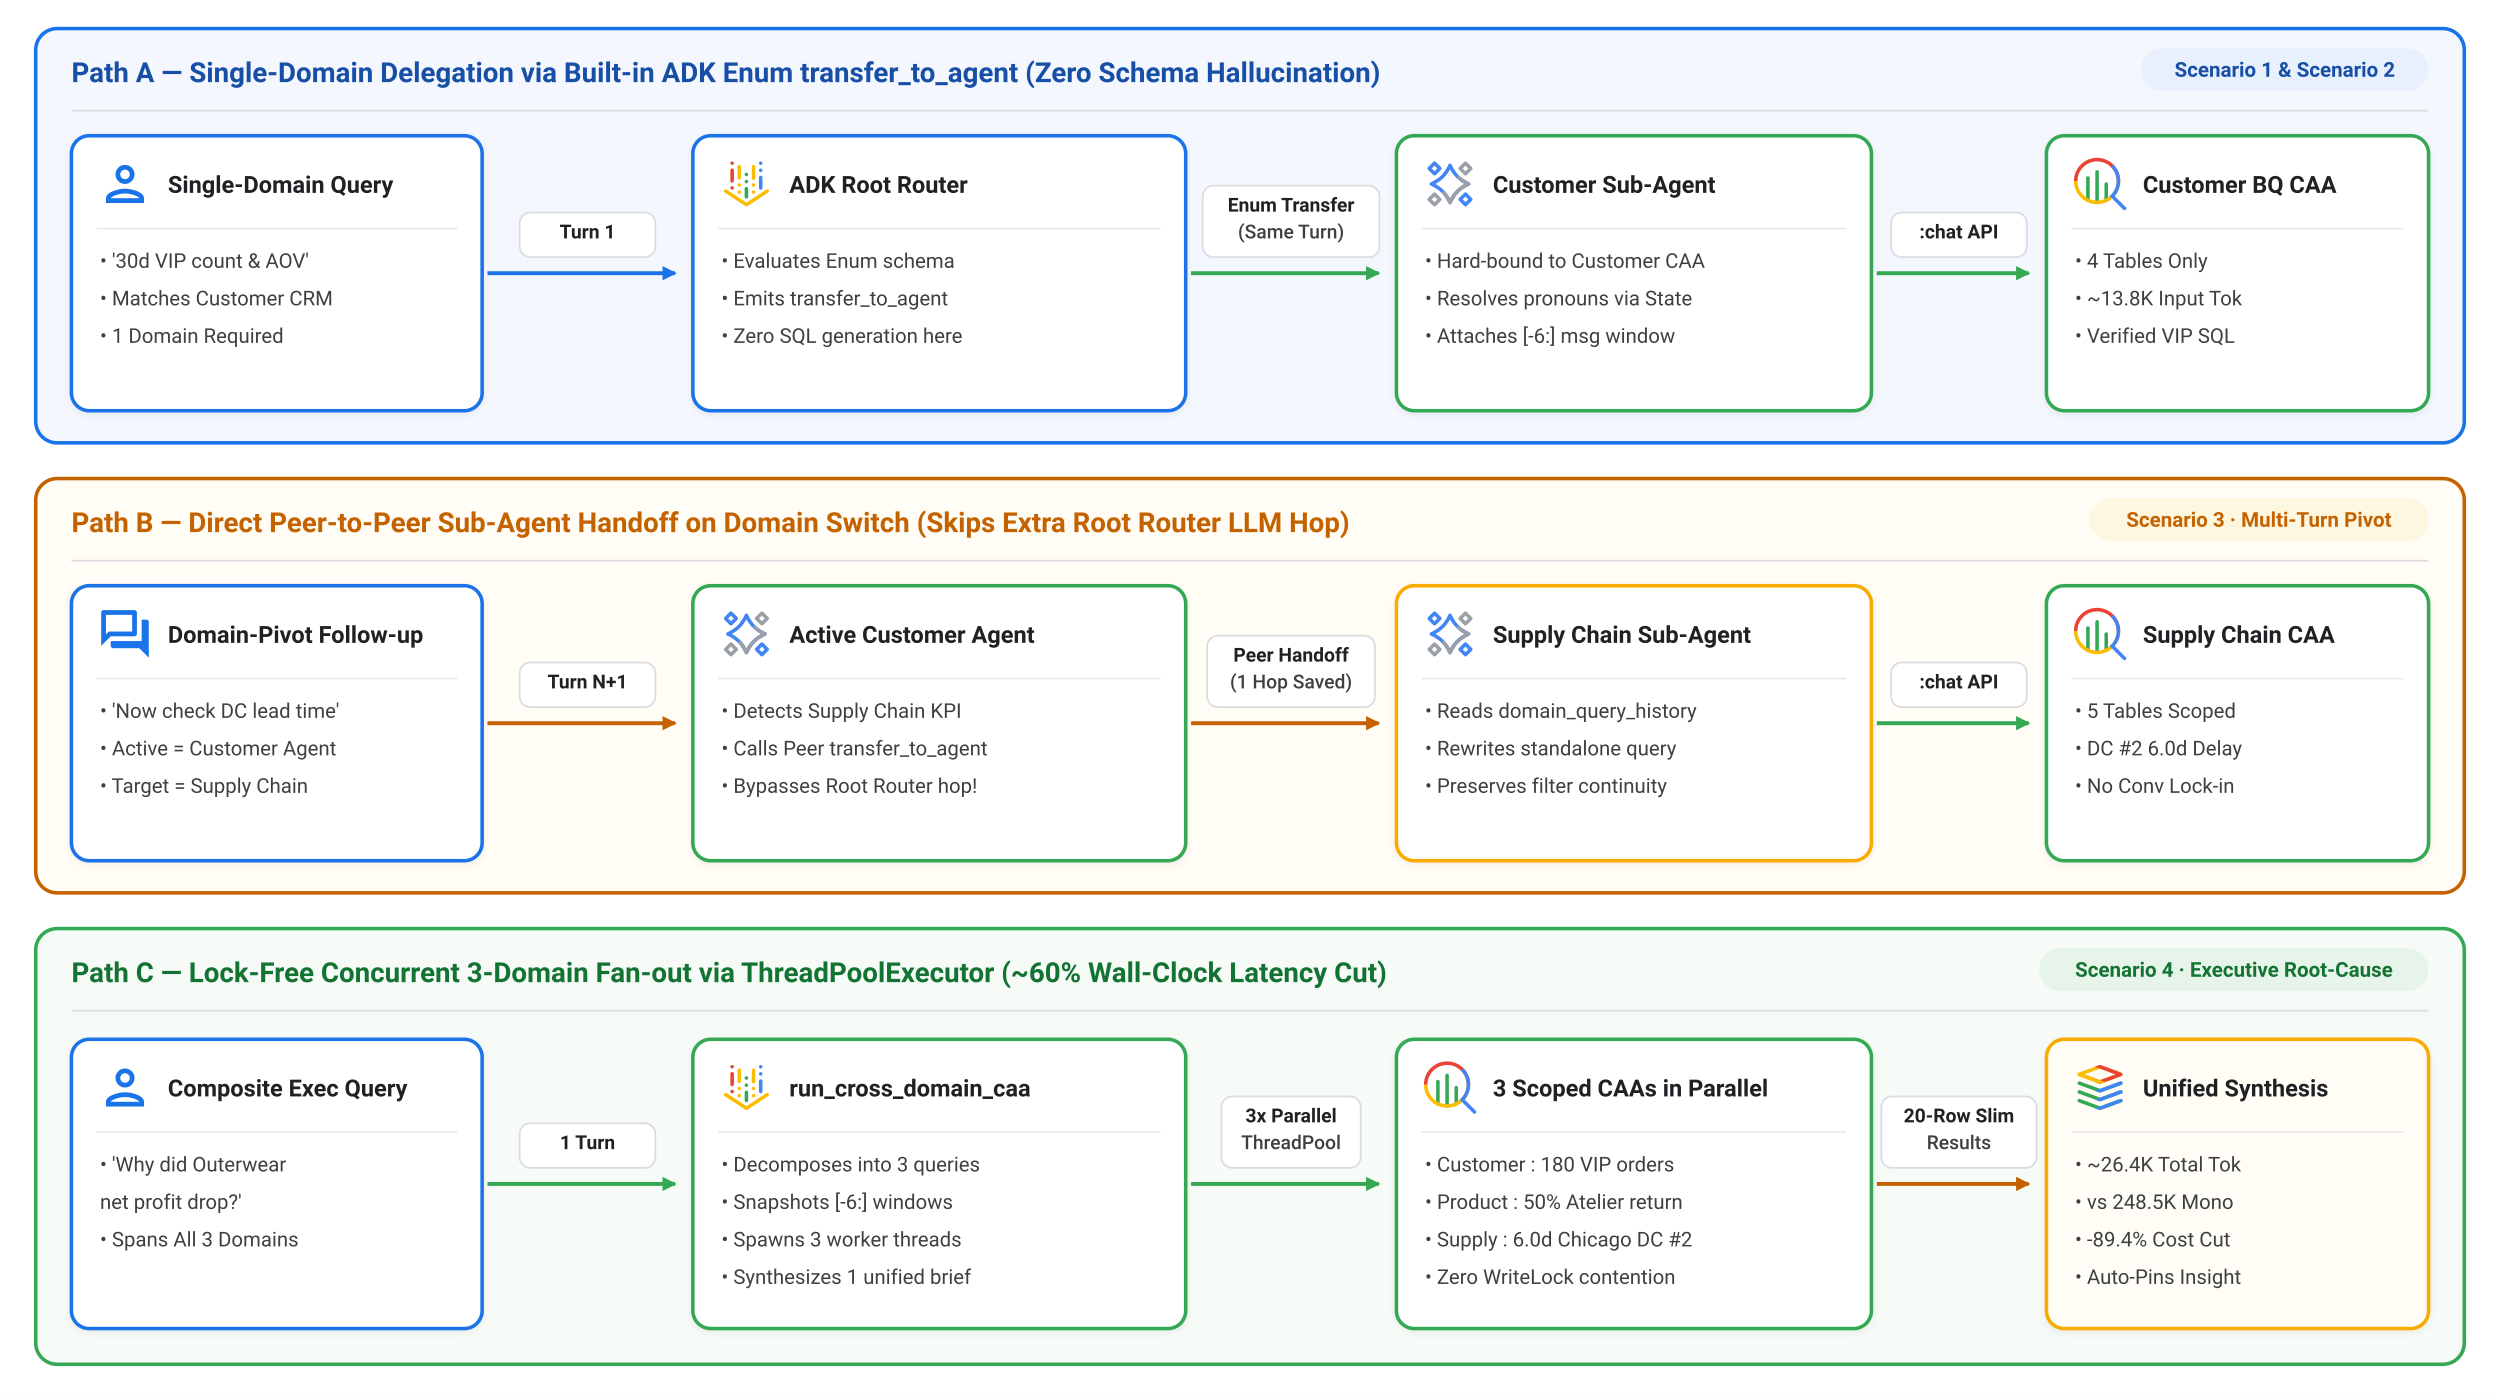
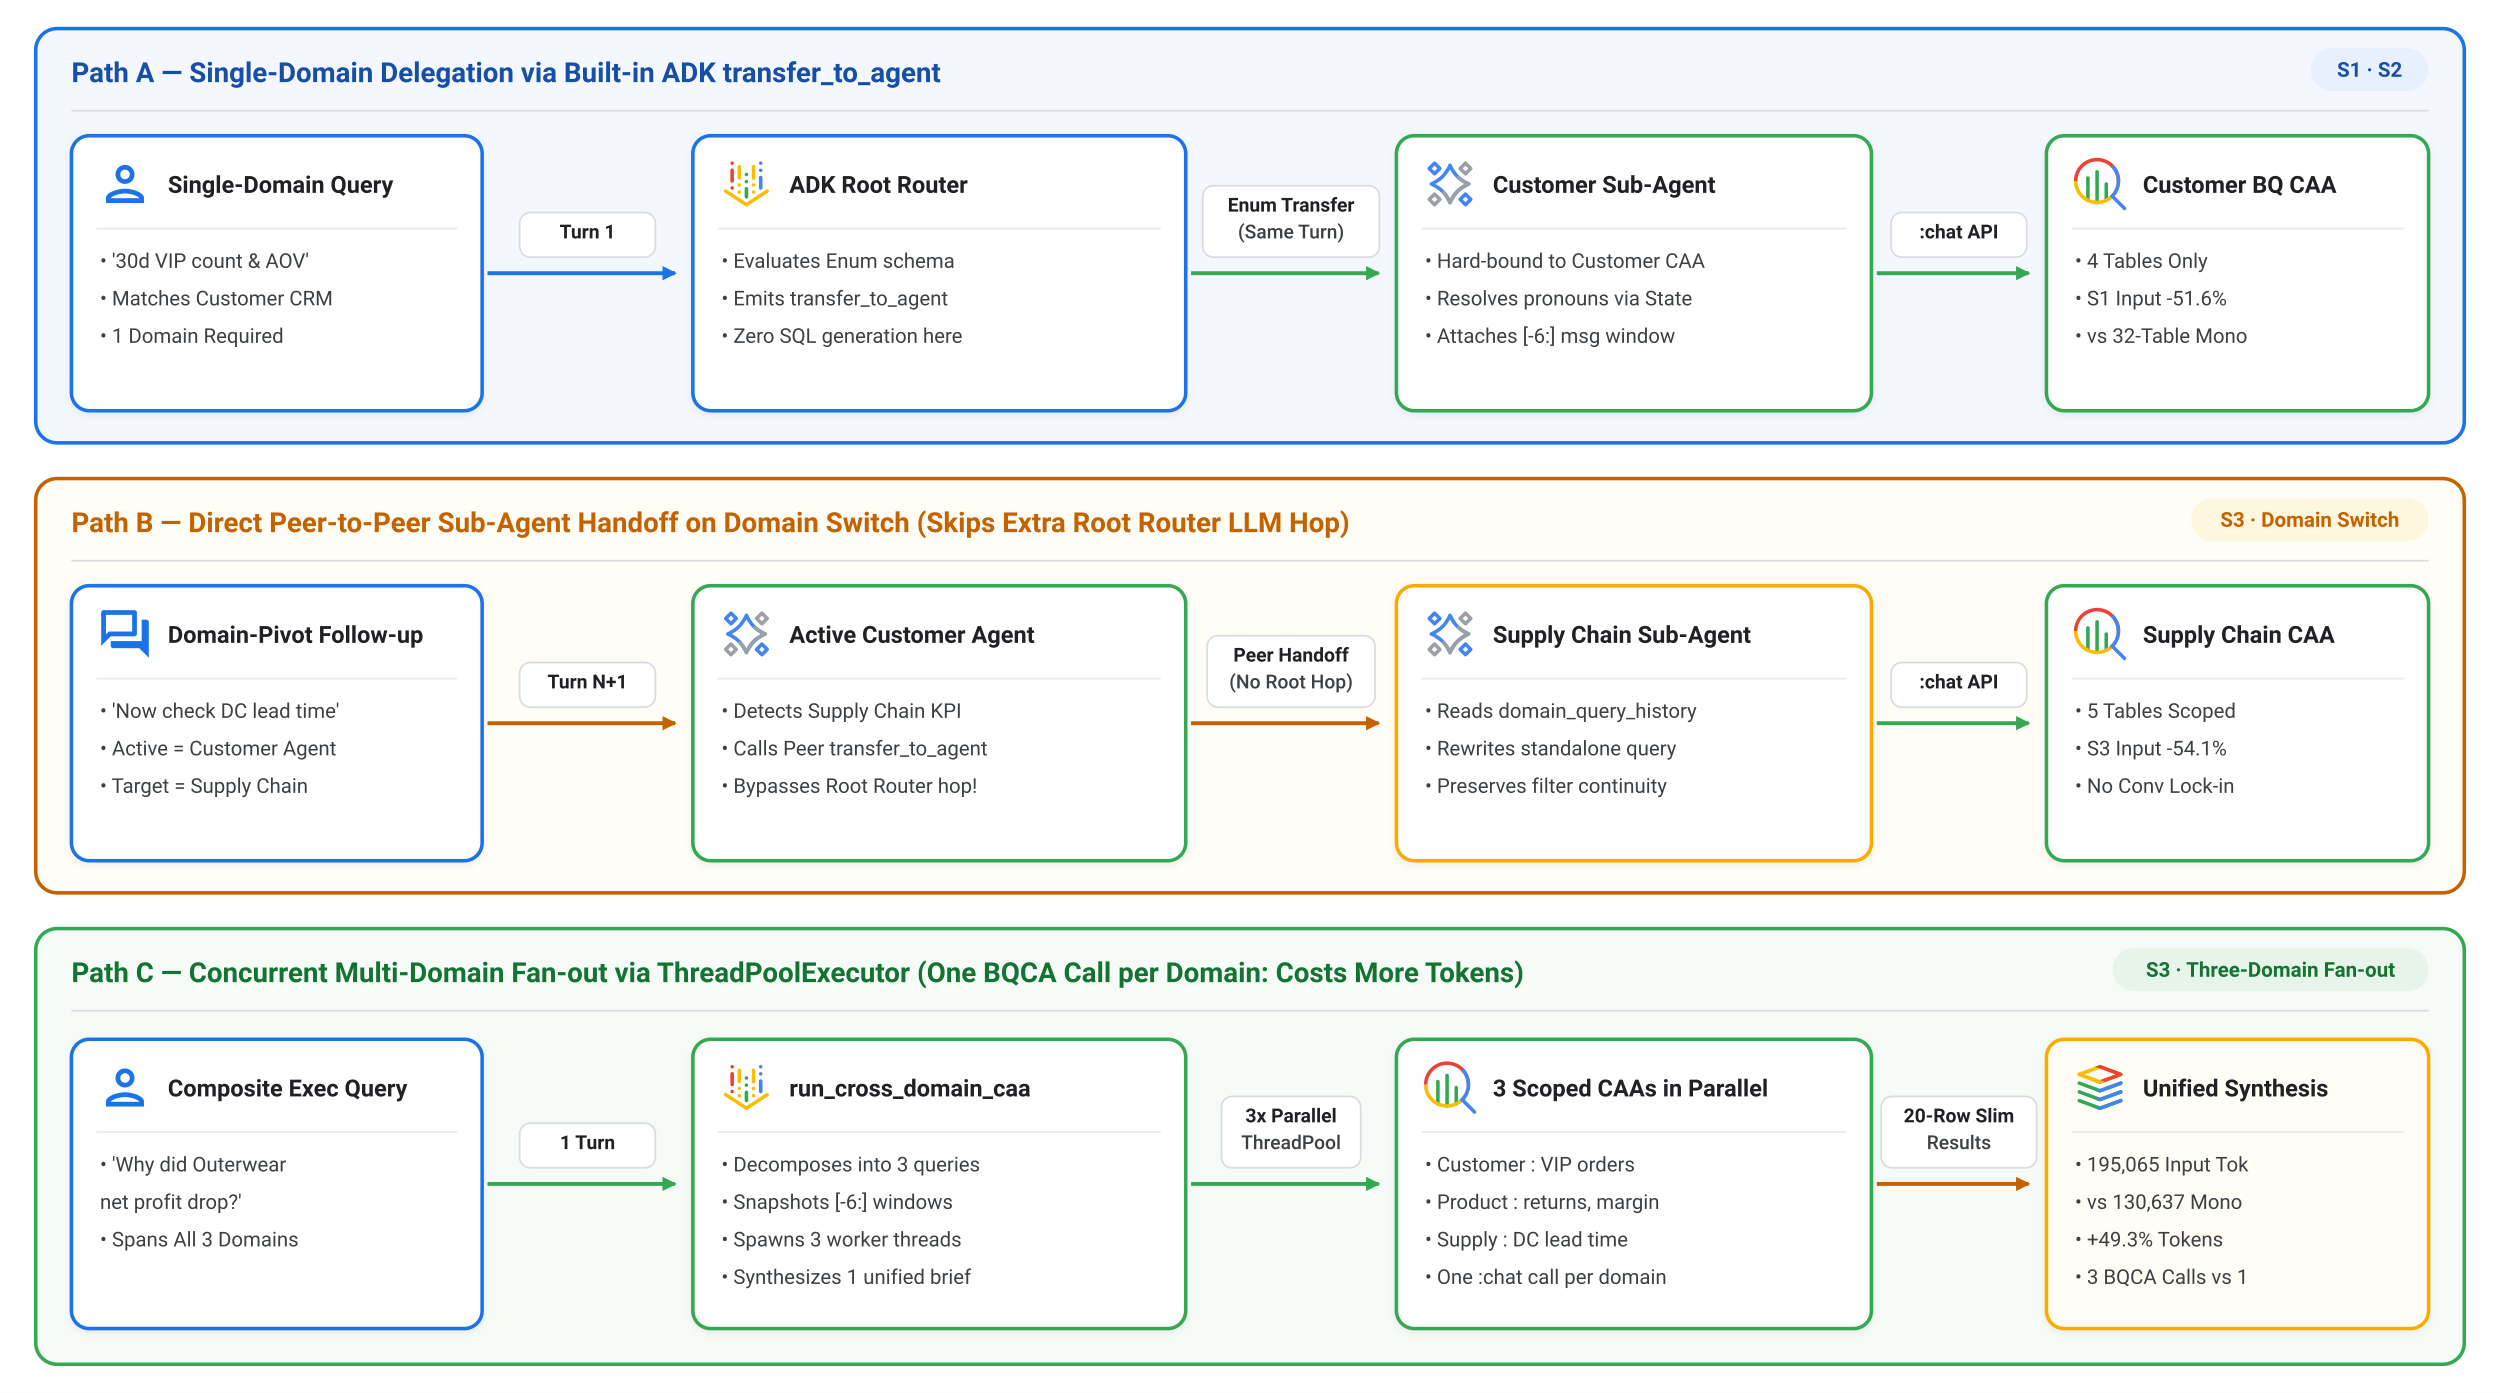
<svg xmlns="http://www.w3.org/2000/svg" viewBox="0 0 1400 780" width="1400" height="780" font-family="Roboto, Arial, 'Liberation Sans', sans-serif">
  <defs>
    <filter id="card-shadow" x="-4%" y="-4%" width="108%" height="110%">
      <feDropShadow dx="0" dy="1.5" stdDeviation="2" flood-color="#202124" flood-opacity="0.06" />
    </filter>
    <marker id="arrow-green" viewBox="0 0 10 10" refX="8" refY="5" markerUnits="userSpaceOnUse" markerWidth="10" markerHeight="10" orient="auto">
      <path d="M 1 1 L 9 5 L 1 9 z" fill="#34A853" />
    </marker>
    <marker id="arrow-blue" viewBox="0 0 10 10" refX="8" refY="5" markerUnits="userSpaceOnUse" markerWidth="10" markerHeight="10" orient="auto">
      <path d="M 1 1 L 9 5 L 1 9 z" fill="#1A73E8" />
    </marker>
    <marker id="arrow-grey" viewBox="0 0 10 10" refX="8" refY="5" markerUnits="userSpaceOnUse" markerWidth="10" markerHeight="10" orient="auto">
      <path d="M 1 1 L 9 5 L 1 9 z" fill="#5F6368" />
    </marker>
    <marker id="arrow-amber" viewBox="0 0 10 10" refX="8" refY="5" markerUnits="userSpaceOnUse" markerWidth="10" markerHeight="10" orient="auto">
      <path d="M 1 1 L 9 5 L 1 9 z" fill="#C56200" />
    </marker>
    <marker id="arrow-amber-start" viewBox="0 0 10 10" refX="2" refY="5" markerUnits="userSpaceOnUse" markerWidth="10" markerHeight="10" orient="auto">
      <path d="M 9 1 L 1 5 L 9 9 z" fill="#C56200" />
    </marker>
    <marker id="arrow-red" viewBox="0 0 10 10" refX="8" refY="5" markerUnits="userSpaceOnUse" markerWidth="10" markerHeight="10" orient="auto">
      <path d="M 1 1 L 9 5 L 1 9 z" fill="#EA4335" />
    </marker>
    <symbol id="icon-vertex-ai" viewBox="0 0 512 512">
      <g id="art">
        <path d="M128,244.99c-8.84,0-16-7.16-16-16v-95.97c0-8.84,7.16-16,16-16s16,7.16,16,16v95.97c0,8.84-7.16,16-16,16Z" fill="#ea4335" />
        <path d="M256,458c-2.98,0-5.97-.83-8.59-2.5l-186-122c-7.46-4.74-9.65-14.63-4.91-22.09,4.75-7.46,14.64-9.65,22.09-4.91l177.41,116.53,177.41-116.53c7.45-4.74,17.34-2.55,22.09,4.91,4.74,7.46,2.55,17.34-4.91,22.09l-186,122c-2.62,1.67-5.61,2.5-8.59,2.5Z" fill="#fbbc04" />
        <path d="M256,388.03c-8.84,0-16-7.16-16-16v-73.06c0-8.84,7.16-16,16-16s16,7.16,16,16v73.06c0,8.84-7.16,16-16,16Z" fill="#34a853" />
        <circle cx="128" cy="70" r="16" fill="#ea4335" />
        <circle cx="128" cy="292" r="16" fill="#ea4335" />
        <path d="M384.23,308.01c-8.82,0-15.98-7.14-16-15.97l-.23-94.01c-.02-8.84,7.13-16.02,15.97-16.03h.04c8.82,0,15.98,7.14,16,15.97l.23,94.01c.02,8.84-7.13,16.02-15.97,16.03h-.04Z" fill="#4285f4" />
        <circle cx="384" cy="70" r="16" fill="#4285f4" />
        <circle cx="384" cy="134" r="16" fill="#4285f4" />
        <path d="M320,220.36c-8.84,0-16-7.16-16-16v-103.02c0-8.84,7.16-16,16-16s16,7.16,16,16v103.02c0,8.84-7.16,16-16,16Z" fill="#fbbc04" />
        <circle cx="256" cy="171" r="16" fill="#34a853" />
        <circle cx="256" cy="235" r="16" fill="#34a853" />
        <circle cx="320" cy="265" r="16" fill="#fbbc04" />
        <circle cx="320" cy="329" r="16" fill="#fbbc04" />
        <path d="M192,217.36c-8.84,0-16-7.16-16-16v-100.02c0-8.84,7.16-16,16-16s16,7.16,16,16v100.02c0,8.84-7.16,16-16,16Z" fill="#fbbc04" />
        <circle cx="192" cy="265" r="16" fill="#fbbc04" />
        <circle cx="192" cy="329" r="16" fill="#fbbc04" />
      </g>
    </symbol>
    <symbol id="icon-cloud-sql" viewBox="0 0 512 512">
      <g id="art">
        <path fill="#fbbc04" d="M447.5,123.7l-186-68.7c-3.6-1.3-7.5-1.3-11.1,0l-40.7,15-145.2,53.5c-6.3,2.3-10.5,8.3-10.5,15s4.2,12.7,10.5,15l145.1,53.4s0,0,0,0l40.8,15c1.8.6,3.7,1,5.5,1s3.7-.3,5.5-1l185.9-68.2c6.3-2.3,10.5-8.3,10.5-15,0-6.7-4.2-12.7-10.5-15h0ZM256,189.9l-139.6-51.4,139.6-51.4,139.7,51.6-139.6,51.2Z" />
        <path fill="#34a853" d="M447.5,388.8l-185.9,68.2c-1.8.6-3.6,1-5.5,1s-3.7-.3-5.5-1l-40.8-15h0l-145.1-53.4c-8.3-3-12.5-12.2-9.5-20.5,3-8.3,12.2-12.5,20.5-9.5l180.4,66.4,180.4-66.2c8.3-3,17.5,1.2,20.5,9.5,3,8.3-1.2,17.5-9.5,20.5h0Z" />
        <path fill="#34a853" d="M447.5,310.4l-185.9,68.2c-1.8.6-3.6,1-5.5,1s-3.7-.3-5.5-1l-40.8-15h0l-145.1-53.4c-8.3-3-12.5-12.2-9.5-20.5,3-8.3,12.2-12.5,20.5-9.5l180.4,66.4,180.4-66.2c8.3-3,17.5,1.2,20.5,9.5,3,8.3-1.2,17.5-9.5,20.5h0Z" />
        <path fill="#34a853" d="M447.5,232.1l-185.9,68.2c-1.8.7-3.6,1-5.5,1s-3.7-.3-5.5-1l-40.8-15h0l-145.1-53.4c-8.3-3.1-12.5-12.2-9.5-20.5,3-8.3,12.2-12.5,20.5-9.5l180.4,66.4,180.4-66.2c8.3-3,17.5,1.2,20.5,9.5,3,8.3-1.2,17.5-9.5,20.5h0Z" />
        <path fill="#ea4335" d="M458,138.7c0,6.7-4.2,12.7-10.5,15l-186,68.2c-1.8.7-3.6,1-5.5,1s-3.7-.3-5.5-1l-40.8-15h0s46.4-17,46.4-17l139.6-51.2-139.7-51.6-46.2-17.1,40.7-15c3.6-1.3,7.5-1.3,11.1,0l186,68.7c6.3,2.3,10.5,8.3,10.5,15h0Z" />
        <path fill="#4285f4" d="M447.5,388.8l-185.9,68.2c-1.8.6-3.6,1-5.5,1s-3.7-.3-5.5-1l-40.8-15,46.4-17,180.4-66.2c8.3-3,17.5,1.2,20.5,9.5,3,8.3-1.2,17.5-9.5,20.5h0Z" />
        <path fill="#4285f4" d="M447.5,310.4l-185.9,68.2c-1.8.6-3.6,1-5.5,1s-3.7-.3-5.5-1l-40.8-15h0l46.4-17,180.4-66.2c8.3-3,17.5,1.2,20.5,9.5,3,8.3-1.2,17.5-9.5,20.5Z" />
        <path fill="#4285f4" d="M447.5,232.1l-185.9,68.2c-1.8.7-3.6,1-5.5,1s-3.7-.3-5.5-1l-40.8-15h0l46.4-17,180.4-66.2c8.3-3,17.5,1.2,20.5,9.5,3,8.3-1.2,17.5-9.5,20.5h0Z" />
        <path fill="#fbbc04" d="M302.4,206.9l-186-68.5-51.8-15c-6.3,2.3-10.5,8.3-10.5,15s4.2,12.7,10.5,15l145.1,53.4s0,0,0,0l40.8,15c1.8.6,3.7,1,5.5,1s3.7-.3,5.5-1l40.9-15h0Z" />
      </g>
    </symbol>
    <symbol id="icon-bigquery" viewBox="0 0 512 512">
      <g id="art">
        <path fill="#34a853" d="M311.9,418.9c-8.8,0-16-7.2-16-16v-145.8c0-8.8,7.2-16,16-16s16,7.2,16,16v145.8c0,8.8-7.2,16-16,16h0Z" />
        <path fill="#34a853" d="M147.6,418.9c-8.8,0-16-7.2-16-16v-200.5c0-8.8,7.2-16,16-16s16,7.2,16,16v200.5c0,8.8-7.2,16-16,16Z" />
        <path fill="#34a853" d="M229.8,437.4c-8.8,0-16-7.2-16-16V147.6c0-8.8,7.2-16,16-16s16,7.2,16,16v273.7c0,8.8-7.2,16-16,16h0Z" />
        <path fill="#fbbc04" d="M229.8,437.4c-114.5,0-207.6-93.1-207.6-207.6h32c0,96.8,78.8,175.6,175.6,175.6s175.6-78.8,175.6-175.6h32c0,114.5-93.1,207.6-207.6,207.6h0Z" />
        <path fill="#ea4335" d="M437.4,229.8h-32c0-96.8-78.8-175.6-175.6-175.6S54.1,132.9,54.1,229.8H22.1c0-114.5,93.2-207.7,207.7-207.7s207.6,93.1,207.6,207.6h0Z" />
        <path fill="#4285f4" d="M487.4,464.8l-100-100c32.3-37.6,49.9-85,49.9-135.1s-21.6-107.6-60.8-146.8l-22.6,22.6c33.2,33.2,51.4,77.3,51.4,124.2s-18.3,90.9-51.5,124.1h0c-5,5-7.5,7-11.8,10.8l122.8,122.8c3.1,3.1,7.2,4.7,11.3,4.7h0c4.1,0,8.2-1.6,11.3-4.7,6.2-6.2,6.2-16.4,0-22.6h0Z" />
      </g>
    </symbol>
    <symbol id="icon-cloud-run" viewBox="0 0 512 512">
      <g id="art">
        <path fill="#fbbc04" d="M144.4,272c-6.4,0-12.4-3.8-14.9-10.1L55.4,75.9c-3.3-8.2.7-17.5,8.9-20.8,8.2-3.3,17.5.7,20.8,8.9l74.2,186c3.3,8.2-.7,17.5-8.9,20.8-1.9.8-3.9,1.1-5.9,1.1h-.1Z" />
        <g id="b">
          <path fill="#ea4335" d="M256,272c-6.4,0-12.4-3.8-14.9-10.1l-74.1-186c-2.6-6.6-.6-14.1,5-18.5s13.4-4.5,19.2-.4l260.1,186c7.2,5.1,8.9,15.1,3.7,22.3s-15.1,8.9-22.3,3.7L216.9,114.7l54,135.3c3.3,8.2-.7,17.5-8.9,20.8-1.9.8-4,1.1-5.9,1.1h-.1Z" />
        </g>
        <path fill="#34a853" d="M127.2,256l-72,180c-3.3,8.2.7,17.5,8.9,20.8,3.1,1.2,4,1.1,5.9,1.1,6.3,0,12.4-3.8,14.9-10.1l74.4-186c.8-2,1.1-4,1.1-5.9h-33.2Z" />
        <path fill="#4285f4" d="M414.5,256l-197.7,141.2,54.1-135.3c.8-2,1.1-4,1.1-5.9h-33.2l-72,180c-2.6,6.6-.6,14.1,5,18.5,2.9,2.3,6.4,3.4,9.9,3.4s6.5-1,9.3-3l260.4-186c4.4-3.1,6.7-8,6.7-13h-43.6Z" />
      </g>
    </symbol>
    <symbol id="icon-cloud-storage" viewBox="0 0 512 512">
      <g id="art">
        <path fill="#34a853" d="M442,277.9H70c-8.8,0-16,7.2-16,16v148.1c0,8.8,7.2,16,16,16h107.2c1.5.5,3.1.7,4.8.7s3.3-.3,4.8-.7h255.2c8.8,0,16-7.2,16-16v-148.1c0-8.8-7.2-16-16-16ZM86,309.9h80v116.1h-80v-116.1ZM426,425.9h-228v-116.1h228v116.1Z" />
        <path fill="#fbbc04" d="M442,54H70c-8.8,0-16,7.2-16,16v148.8c0,8.8,7.2,16,16,16h372c8.8,0,16-7.2,16-16V70c0-8.8-7.2-16-16-16ZM86,86h80v116.8h-80v-116.8ZM426,202.8h-228v-116.8h228v116.8Z" />
        <path fill="#ea4335" d="M442,234.8h-16V86H54v-16c0-8.8,7.2-16,16-16h372c8.8,0,16,7.2,16,16v148.8c0,8.8-7.2,16-16,16Z" />
        <path fill="#4285f4" d="M442,457.9h-16v-148.1H54v-16c0-8.8,7.2-16,16-16h372c8.8,0,16,7.2,16,16v148.1c0,8.8-7.2,16-16,16Z" />
        <circle fill="#ea4335" cx="349" cy="144.4" r="37" />
        <circle fill="#4285f4" cx="349" cy="367.9" r="37" />
      </g>
    </symbol>
    <symbol id="icon-data-analytics" viewBox="0 0 512 512">
      <g id="art">
        <path d="M155.24,255.523c-11.135,0-21.995,1.79-32.254,5.226l-38.85-74.169c-4.096-7.817-13.754-10.834-21.568-6.741-7.817,4.095-10.835,13.752-6.741,21.568l38.865,74.199c-3.868,2.899-7.558,6.09-11.037,9.569-19.122,19.12-29.652,44.544-29.652,71.585s10.531,52.464,29.652,71.585c19.12,19.121,44.543,29.652,71.585,29.652s52.465-10.531,71.585-29.652c39.466-39.473,39.469-103.7,0-143.17-19.12-19.121-44.544-29.652-71.585-29.652h0ZM204.229,405.749c-13.086,13.086-30.484,20.292-48.989,20.292s-35.903-7.206-48.989-20.292-20.292-30.484-20.292-48.989,7.206-35.903,20.292-48.989c5-5,10.633-9.133,16.713-12.342.039-.02.079-.037.119-.058.009-.005.016-.01.025-.015,9.796-5.141,20.752-7.877,32.132-7.877,18.506,0,35.903,7.207,48.989,20.292,13.085,13.086,20.292,30.483,20.292,48.989s-7.207,35.903-20.292,48.989h0Z" fill="#9aa0a6" />
        <path d="M456.172,310.593l-38.865-74.198c3.868-2.899,7.559-6.09,11.038-9.57,19.122-19.12,29.652-44.544,29.652-71.585s-10.53-52.464-29.652-71.585c-19.12-19.12-44.545-29.652-71.585-29.652s-52.464,10.531-71.585,29.652c-39.472,39.472-39.472,103.698,0,143.17,19.12,19.121,44.544,29.652,71.585,29.652,11.136,0,21.995-1.79,32.255-5.226l38.85,74.169c2.854,5.45,8.413,8.567,14.167,8.567,2.499,0,5.034-.587,7.4-1.828,7.818-4.094,10.835-13.751,6.74-21.567h0ZM307.771,204.229c-13.084-13.086-20.292-30.483-20.292-48.989s7.207-35.903,20.292-48.989c13.086-13.086,30.484-20.292,48.989-20.292s35.903,7.206,48.989,20.292,20.292,30.484,20.292,48.989-7.206,35.903-20.292,48.989c-5.031,5.03-10.702,9.182-16.825,12.399-.002,0-.004.002-.006.003-.001,0-.002.001-.003.002-9.802,5.149-20.766,7.888-32.154,7.888-18.506,0-35.903-7.207-48.989-20.292h-.001Z" fill="#9aa0a6" />
        <path d="M356.76,54.003c-27.041,0-52.465,10.531-71.585,29.652-19.121,19.12-29.652,44.544-29.652,71.585,0,21.638,6.749,42.235,19.24,59.401l-83.135,83.135c5.337,3.522,6.499,4.277,12.601,9.995,27.879,26.118,27.012,70.965,0,97.978-13.086,13.086-30.484,20.292-48.989,20.292s-35.903-7.206-48.989-20.292l-22.596,22.596c19.12,19.121,44.544,29.652,71.585,29.652s52.465-10.531,71.585-29.652c19.121-19.12,29.652-44.544,29.652-71.585,0-21.638-6.749-42.235-19.24-59.401l83.134-83.134c-3.873-2.619-6.619-4.107-12.6-9.996-27.222-26.801-27.012-70.965,0-97.978,13.086-13.086,30.484-20.292,48.989-20.292s35.903,7.206,48.989,20.292l22.596-22.596c-19.12-19.121-44.544-29.652-71.585-29.652h0Z" fill="#4285f4" />
      </g>
    </symbol>
    <symbol id="icon-agents" viewBox="0 0 512 512">
      <g id="art">
        <path d="M256.083,438.958h-.025c-6.531-.01-12.403-3.982-14.831-10.046-.21-.521-21.989-53.918-63.233-94.966-41.269-41.072-94.336-62.688-94.867-62.902-6.066-2.438-10.046-8.326-10.039-14.865.007-6.537,3.983-12.415,10.053-14.842.964-.39,53.504-21.883,94.854-63.036,41.476-41.278,63-94.697,63.213-95.231,2.422-6.092,8.316-10.098,14.871-10.098h.017c6.562.007,12.456,4.012,14.867,10.113.206.521,21.716,53.924,63.206,95.216,41.538,41.341,94.333,62.827,94.861,63.039,6.064,2.436,10.045,8.316,10.045,14.852s-3.969,12.416-10.033,14.851c-.52.209-53.737,21.965-94.874,62.904-41.11,40.916-63.029,94.463-63.245,94.999-2.444,6.048-8.317,10.013-14.838,10.013h-.002ZM125.551,256.183c21.069,11.566,49.712,29.899,75.016,55.082,25.399,25.278,43.886,54.093,55.524,75.267,11.659-21.198,30.162-50.046,55.502-75.267,25.252-25.131,53.939-43.484,75.035-55.069-21.021-11.563-49.611-29.911-75.035-55.213-25.47-25.349-43.907-54.14-55.514-75.348-11.608,21.21-30.048,50.005-55.512,75.348-25.409,25.288-53.996,43.635-75.017,55.2h0Z" fill="#4285f4" />
        <path d="M394.5,181c-4.095,0-8.189-1.562-11.313-4.687l-47.5-47.5c-6.249-6.248-6.249-16.379,0-22.627l47.5-47.5c6.248-6.249,16.379-6.249,22.627,0l47.5,47.5c6.249,6.248,6.249,16.379,0,22.627l-47.5,47.5c-3.124,3.124-7.219,4.687-11.313,4.687h-.001ZM369.627,117.5l24.873,24.873,24.873-24.873-24.873-24.873-24.873,24.873Z" fill="#9aa0a6" />
        <path d="M117.5,181c-4.095,0-8.189-1.562-11.313-4.687l-47.5-47.5c-6.249-6.248-6.249-16.379,0-22.627l47.5-47.5c6.248-6.249,16.379-6.249,22.627,0l47.5,47.5c6.249,6.248,6.249,16.379,0,22.627l-47.5,47.5c-3.124,3.124-7.219,4.687-11.313,4.687h0ZM92.627,117.5l24.873,24.873,24.873-24.873-24.873-24.873-24.873,24.873Z" fill="#4285f4" />
        <path d="M394.5,458c-4.095,0-8.189-1.562-11.313-4.687l-47.5-47.5c-6.249-6.248-6.249-16.379,0-22.627l47.5-47.5c6.248-6.248,16.379-6.248,22.627,0l47.5,47.5c6.249,6.248,6.249,16.379,0,22.627l-47.5,47.5c-3.124,3.124-7.219,4.687-11.313,4.687h-.001ZM369.627,394.5l24.873,24.873,24.873-24.873-24.873-24.873-24.873,24.873Z" fill="#4285f4" />
        <path d="M117.5,458c-4.095,0-8.189-1.562-11.313-4.687l-47.5-47.5c-6.249-6.248-6.249-16.379,0-22.627l47.5-47.5c6.248-6.248,16.379-6.248,22.627,0l47.5,47.5c6.249,6.248,6.249,16.379,0,22.627l-47.5,47.5c-3.124,3.124-7.219,4.687-11.313,4.687h0ZM92.627,394.5l24.873,24.873,24.873-24.873-24.873-24.873-24.873,24.873Z" fill="#9aa0a6" />
        <path d="M334.166,333.946c41.137-40.94,94.354-62.695,94.874-62.904,6.064-2.435,10.032-8.315,10.033-14.851,0-6.535-3.98-12.416-10.045-14.851-.528-.212-53.323-21.698-94.861-63.039-.072-.071-.15-.131-.223-.2l-22.604,22.604c.087.091.163.189.253.278,25.424,25.302,54.015,43.649,75.035,55.213-21.096,11.585-49.783,29.939-75.035,55.069-25.34,25.221-43.843,54.068-55.502,75.267-11.622-21.144-30.074-49.907-55.418-75.16l-22.628,22.628c41.21,41.041,62.971,94.392,63.181,94.913,2.428,6.064,8.3,10.035,14.831,10.046h.025c6.521,0,12.393-3.966,14.838-10.013.216-.536,22.135-54.083,63.245-94.999h.001Z" fill="#9aa0a6" />
      </g>
    </symbol>
    <symbol id="icon-mdi-person" viewBox="0 0 24 24">
      <path fill="#1A73E8" d="M12 6c1.1 0 2 .9 2 2s-.9 2-2 2-2-.9-2-2 .9-2 2-2m0 10c2.7 0 5.8 1.29 6 2H6c.23-.72 3.31-2 6-2m0-12C9.79 4 8 5.79 8 8s1.79 4 4 4 4-1.79 4-4-1.79-4-4-4zm0 10c-2.67 0-8 1.34-8 4v2h16v-2c0-2.66-5.33-4-8-4z" />
    </symbol>
    <symbol id="icon-mdi-widgets" viewBox="0 0 24 24">
      <path fill="#5F6368" d="m16.66 4.52 2.83 2.83-2.83 2.83-2.83-2.83 2.83-2.83M9 5v4H5V5h4m10 10v4h-4v-4h4M9 15v4H5v-4h4m7.66-13.31L11 7.34 16.66 13l5.66-5.66-5.66-5.65zM11 3H3v8h8V3zm10 10h-8v8h8v-8zm-10 0H3v8h8v-8z" />
    </symbol>
    <symbol id="icon-mdi-forum" viewBox="0 0 24 24">
      <path fill="#1A73E8" d="M15 4v7H5.17L4 12.17V4h11m1-2H3c-.55 0-1 .45-1 1v14l4-4h10c.55 0 1-.45 1-1V3c0-.55-.45-1-1-1zm5 4h-2v9H6v2c0 .55.45 1 1 1h11l4 4V7c0-.55-.45-1-1-1z" />
    </symbol>
    <symbol id="icon-mdi-laptop" viewBox="0 0 24 24">
      <path fill="#1A73E8" d="M20 18c1.1 0 2-.9 2-2V6c0-1.1-.9-2-2-2H4c-1.1 0-2 .9-2 2v10c0 1.1.9 2 2 2H0v2h24v-2h-4zM4 6h16v10H4V6z" />
    </symbol>
  </defs>
  <rect x="0" y="0" width="1400" height="780" fill="#FFFFFF" />
  <rect x="20" y="16" width="1360" height="232" rx="12" ry="12" fill="#F4F8FE" stroke="#1A73E8" stroke-width="2" />
  <line x1="40" y1="62" x2="1360" y2="62" stroke="#DADCE0" stroke-width="1" />
-   <text x="40" y="46" font-size="15.5" font-weight="700" fill="#174EA6">Path A — Single-Domain Delegation via Built-in ADK Enum transfer_to_agent (Zero Schema Hallucination)</text>
-   <rect x="1199" y="27" width="161" height="24" rx="12" ry="12" fill="#E8F0FE" />
-   <text x="1279.5" y="43" text-anchor="middle" font-size="11.5" font-weight="700" fill="#174EA6">Scenario 1 &amp; Scenario 2</text>
+   <text x="40" y="46" font-size="15.5" font-weight="700" fill="#174EA6">Path A — Single-Domain Delegation via Built-in ADK transfer_to_agent</text>
+   <rect x="1294" y="27" width="66" height="24" rx="12" ry="12" fill="#E8F0FE" />
+   <text x="1327.0" y="43" text-anchor="middle" font-size="11.5" font-weight="700" fill="#174EA6">S1 · S2</text>
  <rect x="40" y="76" width="230" height="154" rx="10" ry="10" fill="#FFFFFF" stroke="#1A73E8" stroke-width="2" filter="url(#card-shadow)" />
  <use href="#icon-mdi-person" x="54" y="87" width="32" height="32" />
  <text x="94" y="108" font-size="13.2" font-weight="700" fill="#202124">Single-Domain Query</text>
  <line x1="54" y1="128" x2="256" y2="128" stroke="#E8EAED" stroke-width="1" />
  <text x="56" y="150" font-size="11.4" font-weight="400" fill="#3C4043">• '30d VIP count &amp; AOV'</text>
  <text x="56" y="171" font-size="11.4" font-weight="400" fill="#3C4043">• Matches Customer CRM</text>
  <text x="56" y="192" font-size="11.4" font-weight="400" fill="#3C4043">• 1 Domain Required</text>
  <rect x="388" y="76" width="276" height="154" rx="10" ry="10" fill="#FFFFFF" stroke="#1A73E8" stroke-width="2" filter="url(#card-shadow)" />
  <use href="#icon-vertex-ai" x="402" y="87" width="32" height="32" />
  <text x="442" y="108" font-size="13.2" font-weight="700" fill="#202124">ADK Root Router</text>
  <line x1="402" y1="128" x2="650" y2="128" stroke="#E8EAED" stroke-width="1" />
  <text x="404" y="150" font-size="11.4" font-weight="400" fill="#3C4043">• Evaluates Enum schema</text>
  <text x="404" y="171" font-size="11.4" font-weight="400" fill="#3C4043">• Emits transfer_to_agent</text>
  <text x="404" y="192" font-size="11.4" font-weight="400" fill="#3C4043">• Zero SQL generation here</text>
  <rect x="782" y="76" width="266" height="154" rx="10" ry="10" fill="#FFFFFF" stroke="#34A853" stroke-width="2" filter="url(#card-shadow)" />
  <use href="#icon-agents" x="796" y="87" width="32" height="32" />
  <text x="836" y="108" font-size="13.2" font-weight="700" fill="#202124">Customer Sub-Agent</text>
  <line x1="796" y1="128" x2="1034" y2="128" stroke="#E8EAED" stroke-width="1" />
  <text x="798" y="150" font-size="11.4" font-weight="400" fill="#3C4043">• Hard-bound to Customer CAA</text>
  <text x="798" y="171" font-size="11.4" font-weight="400" fill="#3C4043">• Resolves pronouns via State</text>
  <text x="798" y="192" font-size="11.4" font-weight="400" fill="#3C4043">• Attaches [-6:] msg window</text>
  <rect x="1146" y="76" width="214" height="154" rx="10" ry="10" fill="#FFFFFF" stroke="#34A853" stroke-width="2" filter="url(#card-shadow)" />
  <use href="#icon-bigquery" x="1160" y="87" width="32" height="32" />
  <text x="1200" y="108" font-size="13.2" font-weight="700" fill="#202124">Customer BQ CAA</text>
  <line x1="1160" y1="128" x2="1346" y2="128" stroke="#E8EAED" stroke-width="1" />
  <text x="1162" y="150" font-size="11.4" font-weight="400" fill="#3C4043">• 4 Tables Only</text>
-   <text x="1162" y="171" font-size="11.4" font-weight="400" fill="#3C4043">• ~13.8K Input Tok</text>
-   <text x="1162" y="192" font-size="11.4" font-weight="400" fill="#3C4043">• Verified VIP SQL</text>
+   <text x="1162" y="171" font-size="11.4" font-weight="400" fill="#3C4043">• S1 Input -51.6%</text>
+   <text x="1162" y="192" font-size="11.4" font-weight="400" fill="#3C4043">• vs 32-Table Mono</text>
  <line x1="273" y1="153" x2="378" y2="153" stroke="#1A73E8" stroke-width="2.2" marker-end="url(#arrow-blue)" />
  <rect x="291.0" y="119.0" width="76" height="25" rx="6" ry="6" fill="#FFFFFF" stroke="#DADCE0" stroke-width="1" />
  <text x="329.0" y="133.5" text-anchor="middle" font-size="10.8" font-weight="700" fill="#202124">Turn 1</text>
  <line x1="667" y1="153" x2="772" y2="153" stroke="#34A853" stroke-width="2.2" marker-end="url(#arrow-green)" />
  <rect x="673.5" y="104.0" width="99" height="40" rx="6" ry="6" fill="#FFFFFF" stroke="#DADCE0" stroke-width="1" />
  <text x="723.0" y="118.5" text-anchor="middle" font-size="10.8" font-weight="700" fill="#202124">Enum Transfer</text>
  <text x="723.0" y="133.5" text-anchor="middle" font-size="10.8" font-weight="500" fill="#3C4043">(Same Turn)</text>
  <line x1="1051" y1="153" x2="1136" y2="153" stroke="#34A853" stroke-width="2.2" marker-end="url(#arrow-green)" />
  <rect x="1059.0" y="119.0" width="76" height="25" rx="6" ry="6" fill="#FFFFFF" stroke="#DADCE0" stroke-width="1" />
  <text x="1097.0" y="133.5" text-anchor="middle" font-size="10.8" font-weight="700" fill="#202124">:chat API</text>
  <rect x="20" y="268" width="1360" height="232" rx="12" ry="12" fill="#FFFDF5" stroke="#C56200" stroke-width="2" />
  <line x1="40" y1="314" x2="1360" y2="314" stroke="#DADCE0" stroke-width="1" />
  <text x="40" y="298" font-size="15.5" font-weight="700" fill="#C56200">Path B — Direct Peer-to-Peer Sub-Agent Handoff on Domain Switch (Skips Extra Root Router LLM Hop)</text>
-   <rect x="1170" y="279" width="190" height="24" rx="12" ry="12" fill="#FEF7E0" />
-   <text x="1265.0" y="295" text-anchor="middle" font-size="11.5" font-weight="700" fill="#C56200">Scenario 3 · Multi-Turn Pivot</text>
+   <rect x="1227" y="279" width="133" height="24" rx="12" ry="12" fill="#FEF7E0" />
+   <text x="1293.5" y="295" text-anchor="middle" font-size="11.5" font-weight="700" fill="#C56200">S3 · Domain Switch</text>
  <rect x="40" y="328" width="230" height="154" rx="10" ry="10" fill="#FFFFFF" stroke="#1A73E8" stroke-width="2" filter="url(#card-shadow)" />
  <use href="#icon-mdi-forum" x="54" y="339" width="32" height="32" />
  <text x="94" y="360" font-size="13.2" font-weight="700" fill="#202124">Domain-Pivot Follow-up</text>
  <line x1="54" y1="380" x2="256" y2="380" stroke="#E8EAED" stroke-width="1" />
  <text x="56" y="402" font-size="11.4" font-weight="400" fill="#3C4043">• 'Now check DC lead time'</text>
  <text x="56" y="423" font-size="11.4" font-weight="400" fill="#3C4043">• Active = Customer Agent</text>
  <text x="56" y="444" font-size="11.4" font-weight="400" fill="#3C4043">• Target = Supply Chain</text>
  <rect x="388" y="328" width="276" height="154" rx="10" ry="10" fill="#FFFFFF" stroke="#34A853" stroke-width="2" filter="url(#card-shadow)" />
  <use href="#icon-agents" x="402" y="339" width="32" height="32" />
  <text x="442" y="360" font-size="13.2" font-weight="700" fill="#202124">Active Customer Agent</text>
  <line x1="402" y1="380" x2="650" y2="380" stroke="#E8EAED" stroke-width="1" />
  <text x="404" y="402" font-size="11.4" font-weight="400" fill="#3C4043">• Detects Supply Chain KPI</text>
  <text x="404" y="423" font-size="11.4" font-weight="400" fill="#3C4043">• Calls Peer transfer_to_agent</text>
  <text x="404" y="444" font-size="11.4" font-weight="400" fill="#3C4043">• Bypasses Root Router hop!</text>
  <rect x="782" y="328" width="266" height="154" rx="10" ry="10" fill="#FFFFFF" stroke="#F9AB00" stroke-width="2" filter="url(#card-shadow)" />
  <use href="#icon-agents" x="796" y="339" width="32" height="32" />
  <text x="836" y="360" font-size="13.2" font-weight="700" fill="#202124">Supply Chain Sub-Agent</text>
  <line x1="796" y1="380" x2="1034" y2="380" stroke="#E8EAED" stroke-width="1" />
  <text x="798" y="402" font-size="11.4" font-weight="400" fill="#3C4043">• Reads domain_query_history</text>
  <text x="798" y="423" font-size="11.4" font-weight="400" fill="#3C4043">• Rewrites standalone query</text>
  <text x="798" y="444" font-size="11.4" font-weight="400" fill="#3C4043">• Preserves filter continuity</text>
  <rect x="1146" y="328" width="214" height="154" rx="10" ry="10" fill="#FFFFFF" stroke="#34A853" stroke-width="2" filter="url(#card-shadow)" />
  <use href="#icon-bigquery" x="1160" y="339" width="32" height="32" />
  <text x="1200" y="360" font-size="13.2" font-weight="700" fill="#202124">Supply Chain CAA</text>
  <line x1="1160" y1="380" x2="1346" y2="380" stroke="#E8EAED" stroke-width="1" />
  <text x="1162" y="402" font-size="11.4" font-weight="400" fill="#3C4043">• 5 Tables Scoped</text>
-   <text x="1162" y="423" font-size="11.4" font-weight="400" fill="#3C4043">• DC #2 6.0d Delay</text>
+   <text x="1162" y="423" font-size="11.4" font-weight="400" fill="#3C4043">• S3 Input -54.1%</text>
  <text x="1162" y="444" font-size="11.4" font-weight="400" fill="#3C4043">• No Conv Lock-in</text>
  <line x1="273" y1="405" x2="378" y2="405" stroke="#C56200" stroke-width="2.2" marker-end="url(#arrow-amber)" />
  <rect x="291.0" y="371.0" width="76" height="25" rx="6" ry="6" fill="#FFFFFF" stroke="#DADCE0" stroke-width="1" />
  <text x="329.0" y="385.5" text-anchor="middle" font-size="10.8" font-weight="700" fill="#202124">Turn N+1</text>
  <line x1="667" y1="405" x2="772" y2="405" stroke="#C56200" stroke-width="2.2" marker-end="url(#arrow-amber)" />
  <rect x="676.0" y="356.0" width="94" height="40" rx="6" ry="6" fill="#FFFFFF" stroke="#DADCE0" stroke-width="1" />
  <text x="723.0" y="370.5" text-anchor="middle" font-size="10.8" font-weight="700" fill="#202124">Peer Handoff</text>
-   <text x="723.0" y="385.5" text-anchor="middle" font-size="10.8" font-weight="500" fill="#3C4043">(1 Hop Saved)</text>
+   <text x="723.0" y="385.5" text-anchor="middle" font-size="10.8" font-weight="500" fill="#3C4043">(No Root Hop)</text>
  <line x1="1051" y1="405" x2="1136" y2="405" stroke="#34A853" stroke-width="2.2" marker-end="url(#arrow-green)" />
  <rect x="1059.0" y="371.0" width="76" height="25" rx="6" ry="6" fill="#FFFFFF" stroke="#DADCE0" stroke-width="1" />
  <text x="1097.0" y="385.5" text-anchor="middle" font-size="10.8" font-weight="700" fill="#202124">:chat API</text>
  <rect x="20" y="520" width="1360" height="244" rx="12" ry="12" fill="#F6FBF7" stroke="#34A853" stroke-width="2" />
  <line x1="40" y1="566" x2="1360" y2="566" stroke="#DADCE0" stroke-width="1" />
-   <text x="40" y="550" font-size="15.5" font-weight="700" fill="#137333">Path C — Lock-Free Concurrent 3-Domain Fan-out via ThreadPoolExecutor (~60% Wall-Clock Latency Cut)</text>
-   <rect x="1142" y="531" width="218" height="24" rx="12" ry="12" fill="#E6F4EA" />
-   <text x="1251.0" y="547" text-anchor="middle" font-size="11.5" font-weight="700" fill="#137333">Scenario 4 · Executive Root-Cause</text>
+   <text x="40" y="550" font-size="15.5" font-weight="700" fill="#137333">Path C — Concurrent Multi-Domain Fan-out via ThreadPoolExecutor (One BQCA Call per Domain: Costs More Tokens)</text>
+   <rect x="1183" y="531" width="177" height="24" rx="12" ry="12" fill="#E6F4EA" />
+   <text x="1271.5" y="547" text-anchor="middle" font-size="11.5" font-weight="700" fill="#137333">S3 · Three-Domain Fan-out</text>
  <rect x="40" y="582" width="230" height="162" rx="10" ry="10" fill="#FFFFFF" stroke="#1A73E8" stroke-width="2" filter="url(#card-shadow)" />
  <use href="#icon-mdi-person" x="54" y="593" width="32" height="32" />
  <text x="94" y="614" font-size="13.2" font-weight="700" fill="#202124">Composite Exec Query</text>
  <line x1="54" y1="634" x2="256" y2="634" stroke="#E8EAED" stroke-width="1" />
  <text x="56" y="656" font-size="11.4" font-weight="400" fill="#3C4043">• 'Why did Outerwear</text>
  <text x="56" y="677" font-size="11.4" font-weight="400" fill="#3C4043">  net profit drop?'</text>
  <text x="56" y="698" font-size="11.4" font-weight="400" fill="#3C4043">• Spans All 3 Domains</text>
  <rect x="388" y="582" width="276" height="162" rx="10" ry="10" fill="#FFFFFF" stroke="#34A853" stroke-width="2" filter="url(#card-shadow)" />
  <use href="#icon-vertex-ai" x="402" y="593" width="32" height="32" />
  <text x="442" y="614" font-size="13.2" font-weight="700" fill="#202124">run_cross_domain_caa</text>
  <line x1="402" y1="634" x2="650" y2="634" stroke="#E8EAED" stroke-width="1" />
  <text x="404" y="656" font-size="11.4" font-weight="400" fill="#3C4043">• Decomposes into 3 queries</text>
  <text x="404" y="677" font-size="11.4" font-weight="400" fill="#3C4043">• Snapshots [-6:] windows</text>
  <text x="404" y="698" font-size="11.4" font-weight="400" fill="#3C4043">• Spawns 3 worker threads</text>
  <text x="404" y="719" font-size="11.4" font-weight="400" fill="#3C4043">• Synthesizes 1 unified brief</text>
  <rect x="782" y="582" width="266" height="162" rx="10" ry="10" fill="#FFFFFF" stroke="#34A853" stroke-width="2" filter="url(#card-shadow)" />
  <use href="#icon-bigquery" x="796" y="593" width="32" height="32" />
  <text x="836" y="614" font-size="13.2" font-weight="700" fill="#202124">3 Scoped CAAs in Parallel</text>
  <line x1="796" y1="634" x2="1034" y2="634" stroke="#E8EAED" stroke-width="1" />
-   <text x="798" y="656" font-size="11.4" font-weight="400" fill="#3C4043">• Customer : 180 VIP orders</text>
-   <text x="798" y="677" font-size="11.4" font-weight="400" fill="#3C4043">• Product : 50% Atelier return</text>
-   <text x="798" y="698" font-size="11.4" font-weight="400" fill="#3C4043">• Supply : 6.0d Chicago DC #2</text>
-   <text x="798" y="719" font-size="11.4" font-weight="400" fill="#3C4043">• Zero WriteLock contention</text>
+   <text x="798" y="656" font-size="11.4" font-weight="400" fill="#3C4043">• Customer : VIP orders</text>
+   <text x="798" y="677" font-size="11.4" font-weight="400" fill="#3C4043">• Product : returns, margin</text>
+   <text x="798" y="698" font-size="11.4" font-weight="400" fill="#3C4043">• Supply : DC lead time</text>
+   <text x="798" y="719" font-size="11.4" font-weight="400" fill="#3C4043">• One :chat call per domain</text>
  <rect x="1146" y="582" width="214" height="162" rx="10" ry="10" fill="#FFFDF5" stroke="#F9AB00" stroke-width="2" filter="url(#card-shadow)" />
  <use href="#icon-cloud-sql" x="1160" y="593" width="32" height="32" />
  <text x="1200" y="614" font-size="13.2" font-weight="700" fill="#202124">Unified Synthesis</text>
  <line x1="1160" y1="634" x2="1346" y2="634" stroke="#E8EAED" stroke-width="1" />
-   <text x="1162" y="656" font-size="11.4" font-weight="400" fill="#3C4043">• ~26.4K Total Tok</text>
-   <text x="1162" y="677" font-size="11.4" font-weight="400" fill="#3C4043">• vs 248.5K Mono</text>
-   <text x="1162" y="698" font-size="11.4" font-weight="400" fill="#3C4043">• -89.4% Cost Cut</text>
-   <text x="1162" y="719" font-size="11.4" font-weight="400" fill="#3C4043">• Auto-Pins Insight</text>
+   <text x="1162" y="656" font-size="11.4" font-weight="400" fill="#3C4043">• 195,065 Input Tok</text>
+   <text x="1162" y="677" font-size="11.4" font-weight="400" fill="#3C4043">• vs 130,637 Mono</text>
+   <text x="1162" y="698" font-size="11.4" font-weight="400" fill="#3C4043">• +49.3% Tokens</text>
+   <text x="1162" y="719" font-size="11.4" font-weight="400" fill="#3C4043">• 3 BQCA Calls vs 1</text>
  <line x1="273" y1="663" x2="378" y2="663" stroke="#34A853" stroke-width="2.2" marker-end="url(#arrow-green)" />
  <rect x="291.0" y="629.0" width="76" height="25" rx="6" ry="6" fill="#FFFFFF" stroke="#DADCE0" stroke-width="1" />
  <text x="329.0" y="643.5" text-anchor="middle" font-size="10.8" font-weight="700" fill="#202124">1 Turn</text>
  <line x1="667" y1="663" x2="772" y2="663" stroke="#34A853" stroke-width="2.2" marker-end="url(#arrow-green)" />
  <rect x="684.0" y="614.0" width="78" height="40" rx="6" ry="6" fill="#FFFFFF" stroke="#DADCE0" stroke-width="1" />
  <text x="723.0" y="628.5" text-anchor="middle" font-size="10.8" font-weight="700" fill="#202124">3x Parallel</text>
  <text x="723.0" y="643.5" text-anchor="middle" font-size="10.8" font-weight="500" fill="#3C4043">ThreadPool</text>
  <line x1="1051" y1="663" x2="1136" y2="663" stroke="#C56200" stroke-width="2.2" marker-end="url(#arrow-amber)" />
  <rect x="1053.5" y="614.0" width="87" height="40" rx="6" ry="6" fill="#FFFFFF" stroke="#DADCE0" stroke-width="1" />
  <text x="1097.0" y="628.5" text-anchor="middle" font-size="10.8" font-weight="700" fill="#202124">20-Row Slim</text>
  <text x="1097.0" y="643.5" text-anchor="middle" font-size="10.8" font-weight="500" fill="#3C4043">Results</text>
</svg>
